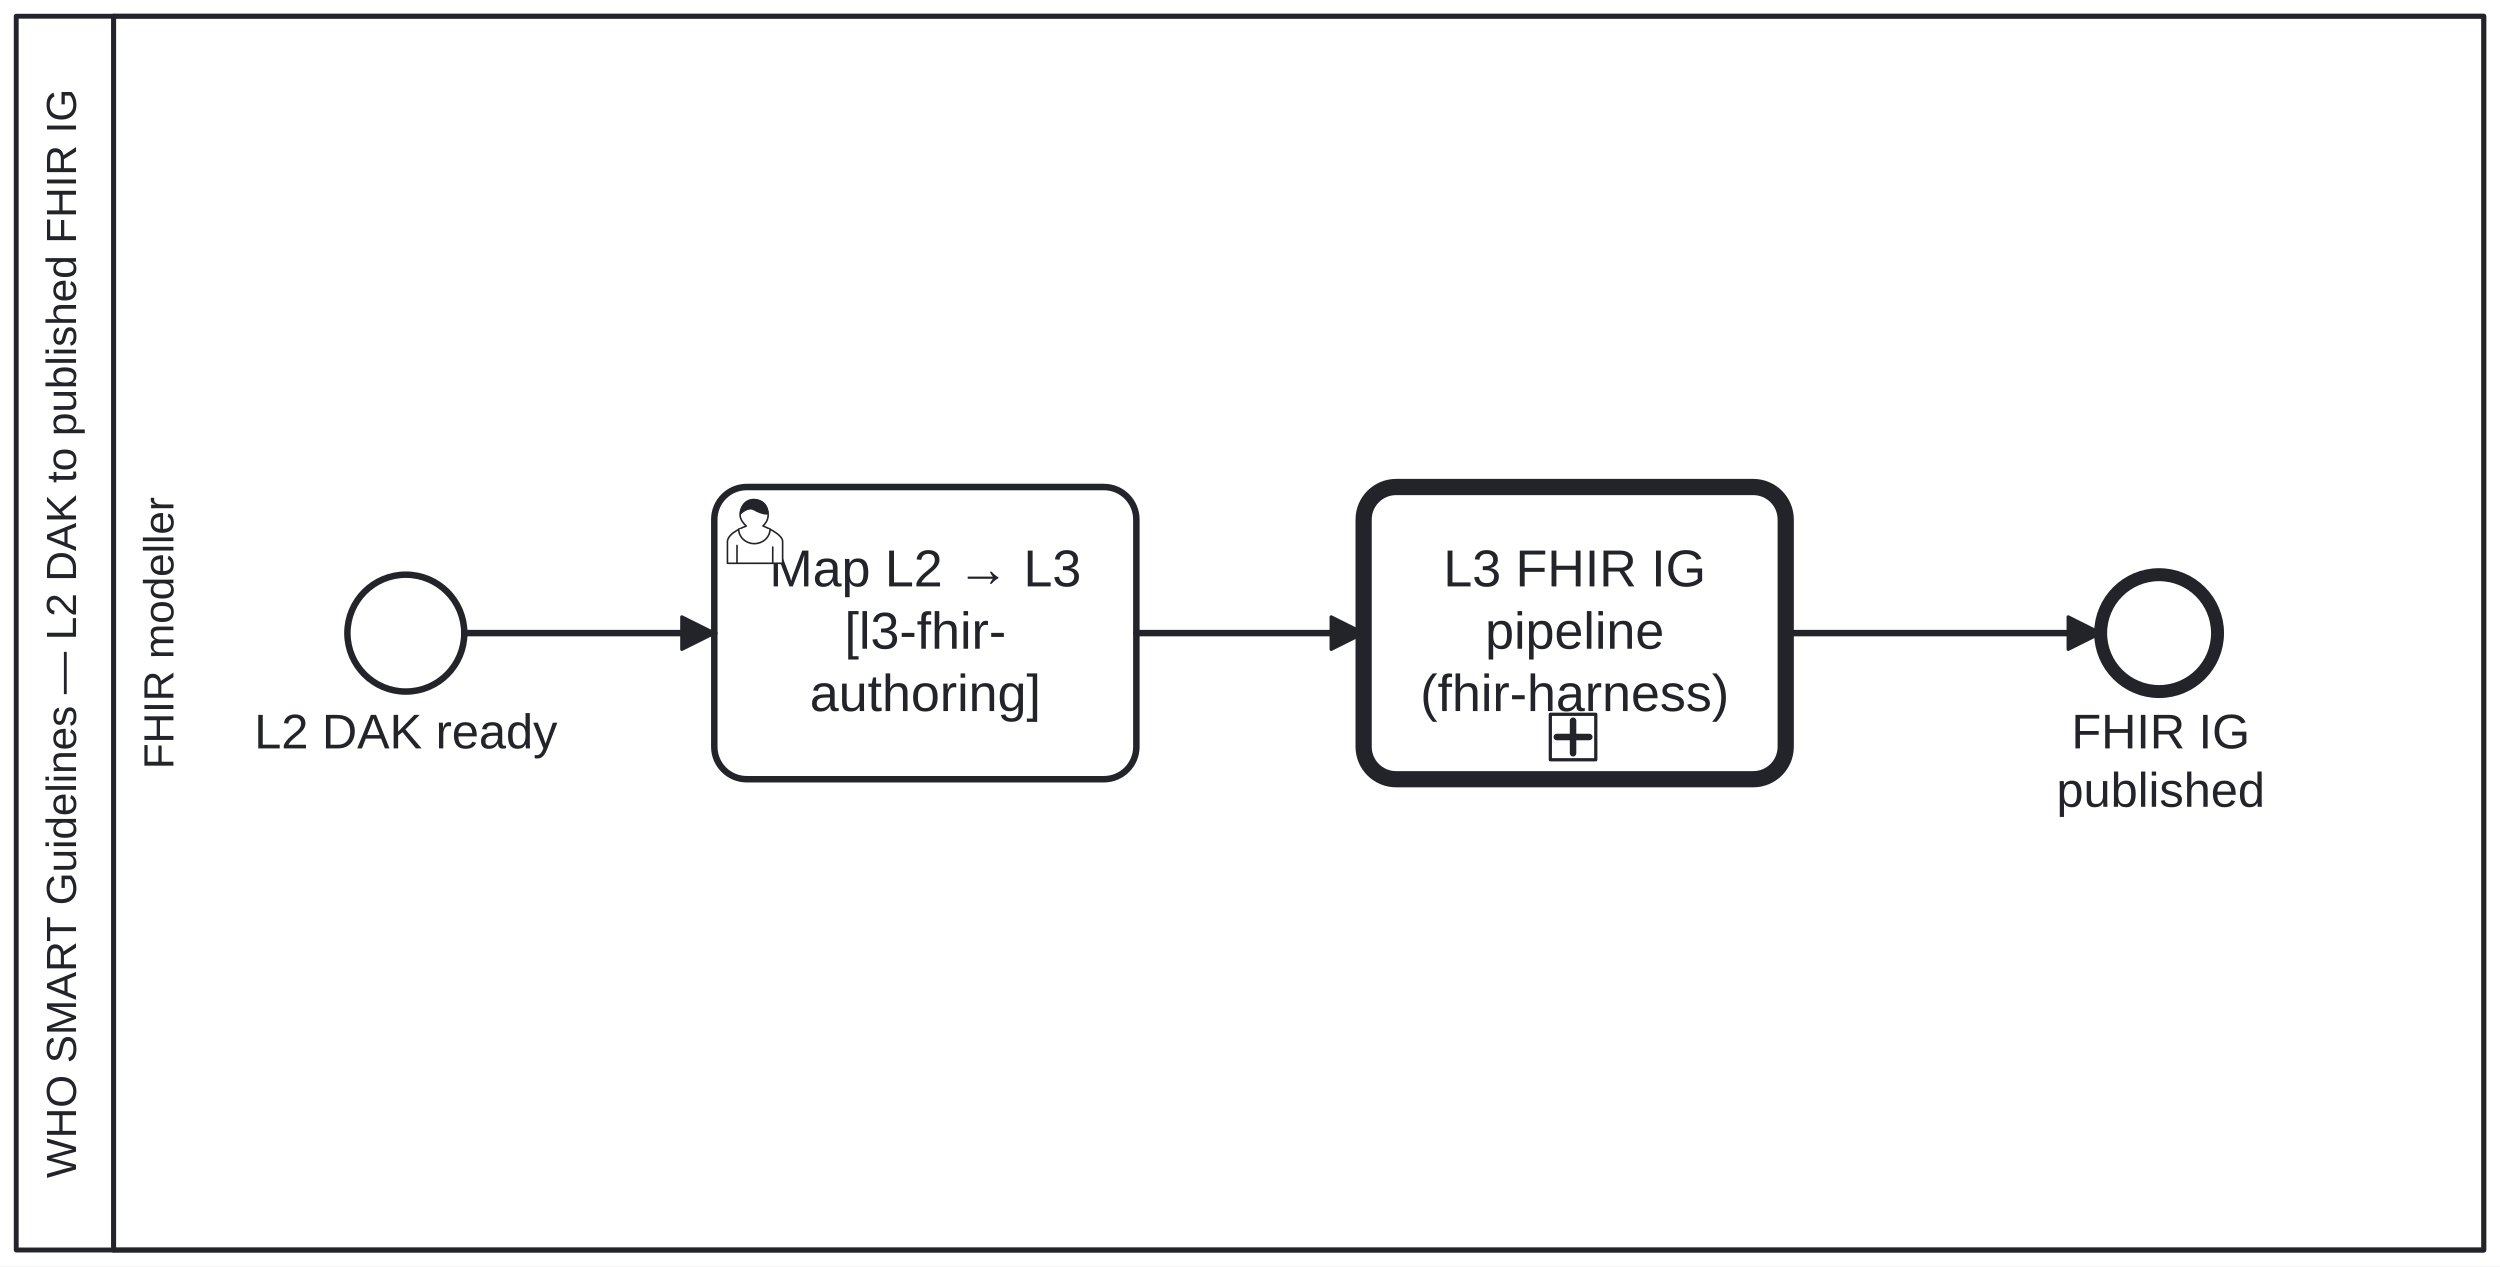
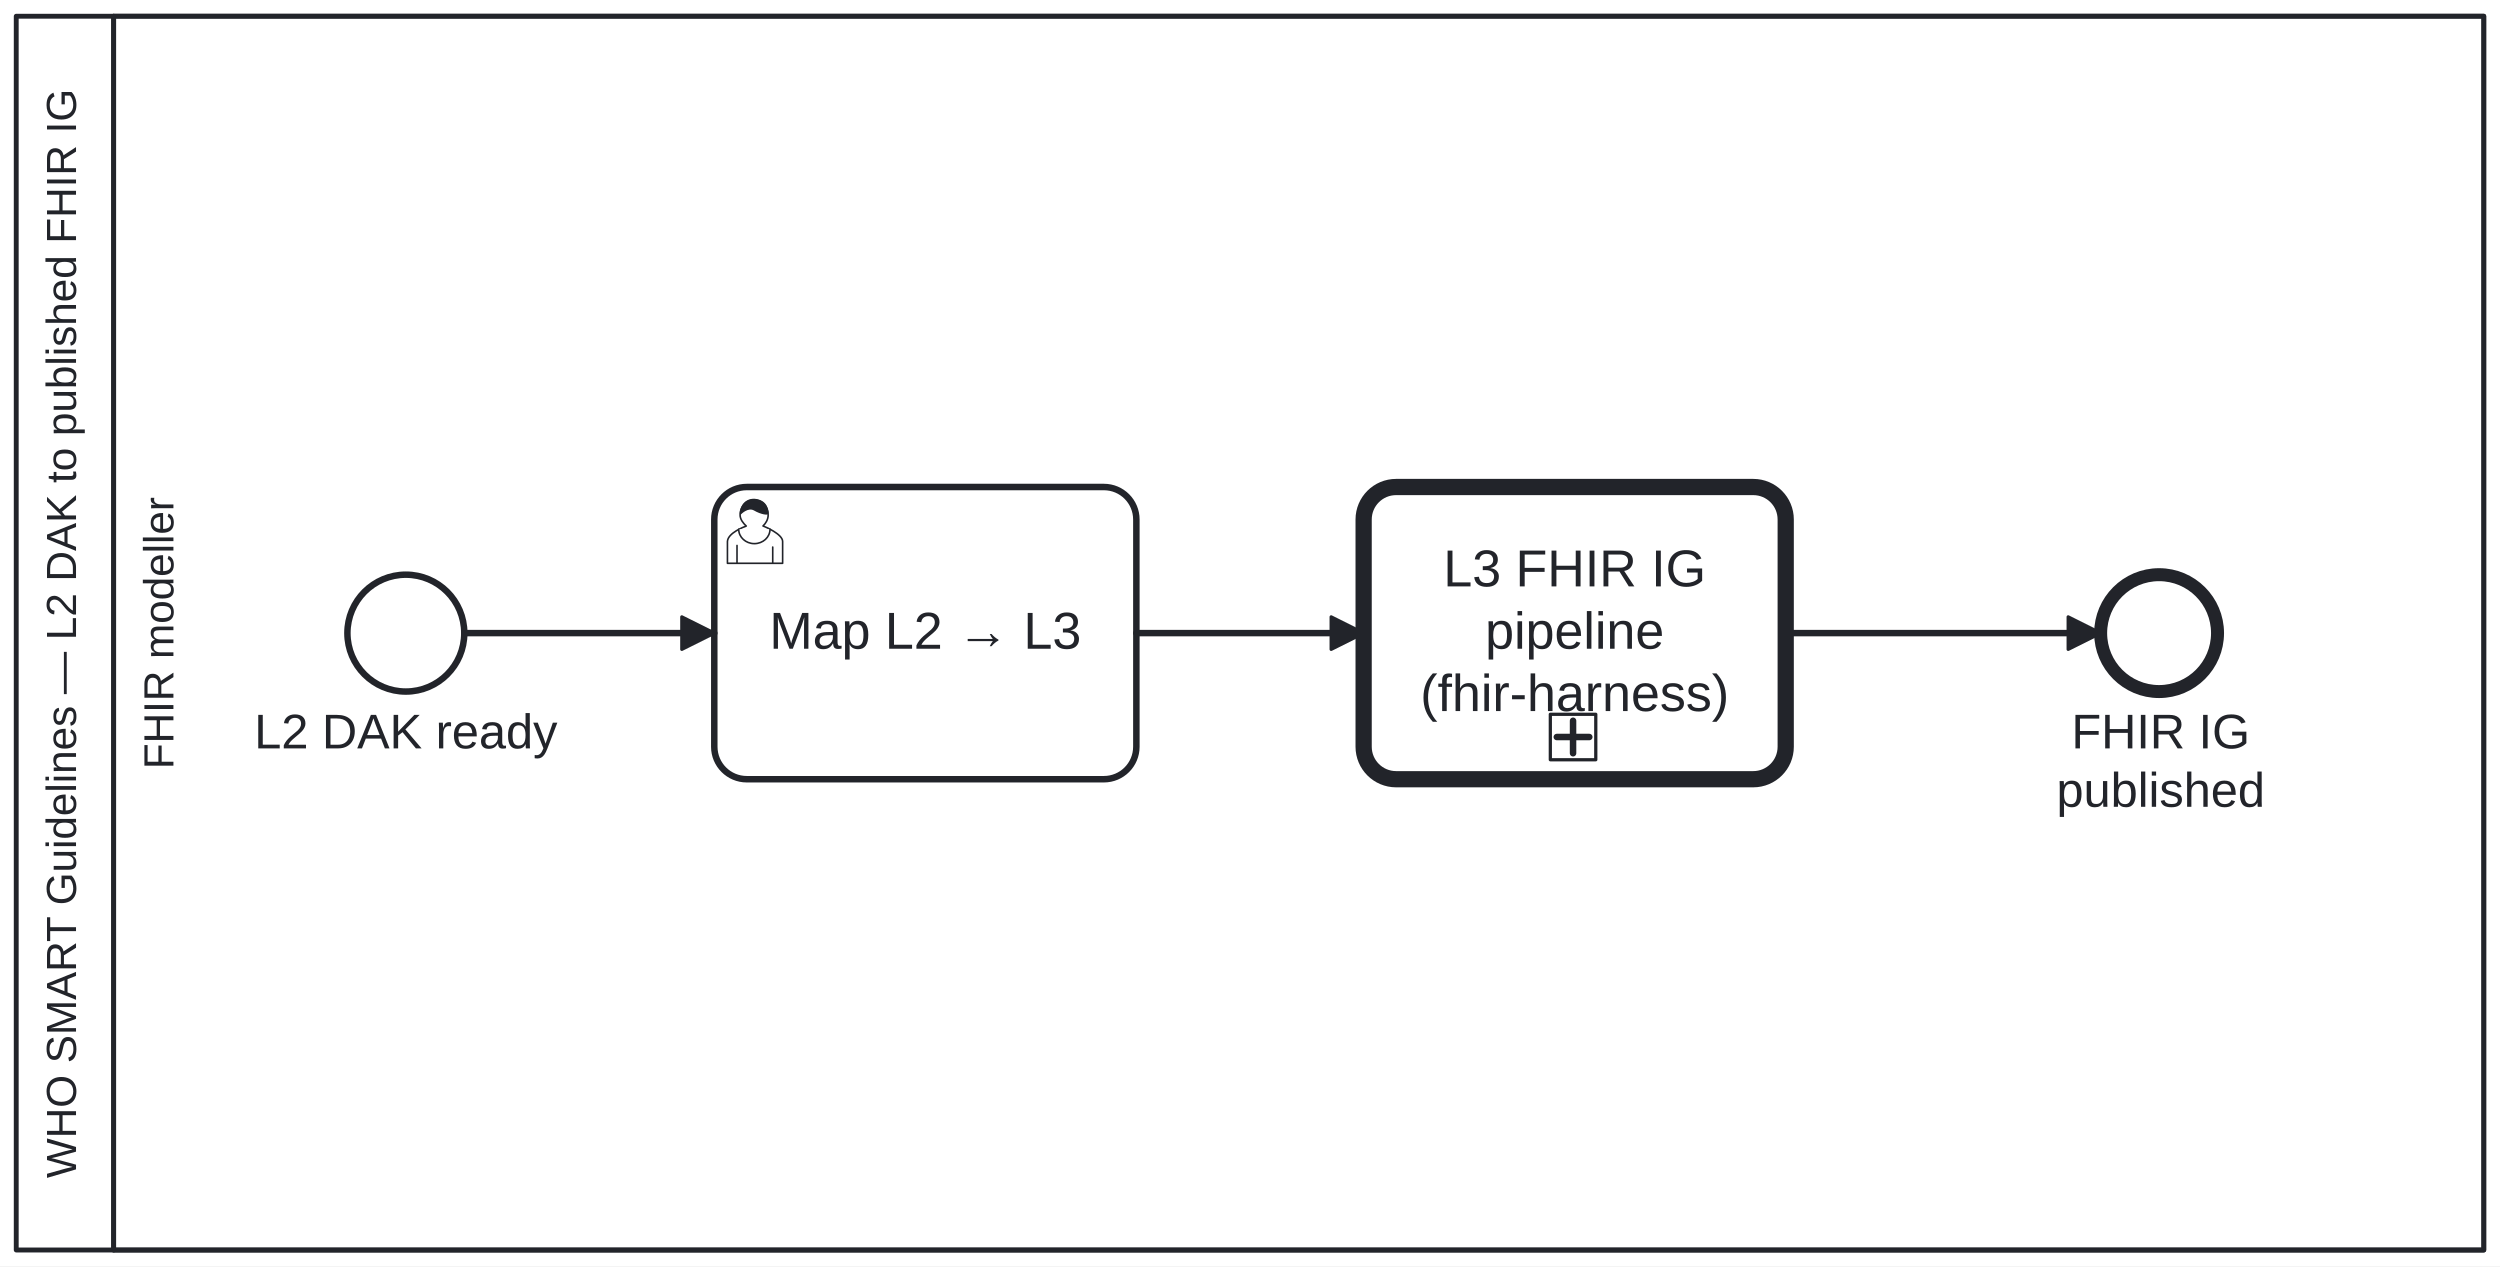
<svg xmlns="http://www.w3.org/2000/svg" width="100%" style="max-width:100%;height:auto" viewBox="155 75 770 390" version="1.1">
  <rect x="155" y="75" width="770" height="390" fill="#ffffff" />
  <g class="djs-group">
    <g class="djs-element djs-shape" data-element-id="Participant_DakL3Ig" style="display: block;" transform="matrix(1 0 0 1 160 80)">
      <g class="djs-visual">
        <rect x="0" y="0" width="760" height="380" rx="0" ry="0" style="stroke-linecap: round; stroke-linejoin: round; stroke: rgb(34, 36, 42); stroke-width: 1.5px; fill: white; fill-opacity: 0.95;" />
        <path style="fill: none; stroke-linecap: round; stroke-linejoin: round; stroke: rgb(34, 36, 42); stroke-width: 1.5px;" d="M30,0L30,380" />
        <text lineHeight="1.05" class="djs-label" transform="matrix(-1.83697e-16 -1 1 -1.83697e-16 0 380)" style="font-family: Arial, sans-serif; font-size: 13px; font-weight: normal; fill: rgb(34, 36, 42);">
          <tspan x="22.146" y="18.413">WHO SMART Guidelines — L2 DAK to published FHIR IG</tspan>
        </text>
      </g>
      <rect class="djs-hit djs-hit-all" x="0" y="0" width="760" height="380" style="fill: none; stroke-opacity: 0; stroke: white; stroke-width: 15px;" />
    </g>
    <g class="djs-children">
      <g class="djs-group">
        <g class="djs-element djs-shape" data-element-id="Lane_Modeller" style="display: block;" transform="matrix(1 0 0 1 190 80)">
          <g class="djs-visual">
            <rect x="0" y="0" width="730" height="380" rx="0" ry="0" style="stroke-linecap: round; stroke-linejoin: round; stroke: rgb(34, 36, 42); stroke-width: 1.5px; fill: white; fill-opacity: 0.25;" />
            <text lineHeight="1.05" class="djs-label" transform="matrix(-1.83697e-16 -1 1 -1.83697e-16 0 380)" style="font-family: Arial, sans-serif; font-size: 13px; font-weight: normal; fill: rgb(34, 36, 42);">
              <tspan x="148.102" y="18.413">FHIR modeller</tspan>
            </text>
          </g>
          <rect class="djs-hit djs-hit-all" x="0" y="0" width="730" height="380" style="fill: none; stroke-opacity: 0; stroke: white; stroke-width: 15px;" />
        </g>
      </g>
      <g class="djs-group">
        <g class="djs-element djs-shape" data-element-id="StartEvent_L2Ready" style="display: block;" transform="matrix(1 0 0 1 262 252)">
          <g class="djs-visual">
            <circle cx="18" cy="18" r="18" style="stroke-linecap: round; stroke-linejoin: round; stroke: rgb(34, 36, 42); stroke-width: 2px; fill: white; fill-opacity: 0.95;" />
          </g>
          <rect class="djs-hit djs-hit-all" x="0" y="0" width="36" height="36" style="fill: none; stroke-opacity: 0; stroke: white; stroke-width: 15px;" />
        </g>
      </g>
      <g class="djs-group">
        <g class="djs-element djs-shape" data-element-id="StartEvent_L2Ready_label" style="display: block;" transform="matrix(1 0 0 1 233 292)">
          <g class="djs-visual">
            <text lineHeight="1.2" class="djs-label" style="font-family: Arial, sans-serif; font-size: 15px; font-weight: normal; fill: rgb(34, 36, 42);">
              <tspan x="0.308" y="13.5">L2 DAK ready</tspan>
            </text>
          </g>
          <rect class="djs-hit djs-hit-all" x="0" y="0" width="94" height="18" style="fill: none; stroke-opacity: 0; stroke: white; stroke-width: 15px;" />
        </g>
      </g>
      <g class="djs-group">
        <g class="djs-element djs-shape" data-element-id="Task_MapL2" style="display: block;" transform="matrix(1 0 0 1 375 225)">
          <g class="djs-visual">
            <rect x="0" y="0" width="130" height="90" rx="10" ry="10" style="stroke-linecap: round; stroke-linejoin: round; stroke: rgb(34, 36, 42); stroke-width: 2px; fill: white; fill-opacity: 0.95;" />
            <text lineHeight="1.2" class="djs-label" style="font-family: Arial, sans-serif; font-size: 16px; font-weight: normal; fill: rgb(34, 36, 42);">
-               <tspan x="16.973" y="30.6">Map L2 → L3</tspan>
-               <tspan x="40.109" y="49.8">[l3-fhir-</tspan>
-               <tspan x="29.418" y="69">authoring]</tspan>
+               <tspan x="16.973" y="49.8">Map L2 → L3</tspan>
            </text>
            <path d="m 15,12 c 0.909,-0.845 1.594,-2.049 1.594,-3.385 0,-2.554 -1.805,-4.622 -4.357,-4.622 -2.552,0 -4.288,2.068 -4.288,4.622 0,1.348 0.974,2.562 1.896,3.405 -0.529,0.187 -5.669,2.097 -5.794,4.756 v 6.718 h 17 v -6.718 c 0,-2.298 -5.528,-4.595 -6.051,-4.776 zm -8,6 l 0,5.5 m 11,0 l 0,-5" style="fill: white; stroke-linecap: round; stroke-linejoin: round; stroke: rgb(34, 36, 42); stroke-width: 0.5px;" />
            <path d="m 15,12 m 2.162,1.009 c 0,2.447 -2.158,4.431 -4.821,4.431 -2.665,0 -4.822,-1.981 -4.822,-4.431 " style="fill: white; stroke-linecap: round; stroke-linejoin: round; stroke: rgb(34, 36, 42); stroke-width: 0.5px;" />
            <path d="m 15,12 m -6.9,-3.80 c 0,0 2.251,-2.358 4.274,-1.177 2.024,1.181 4.221,1.537 4.124,0.965 -0.098,-0.57 -0.117,-3.791 -4.191,-4.136 -3.575,0.001 -4.208,3.367 -4.207,4.348 z" style="fill: rgb(34, 36, 42); stroke-linecap: round; stroke-linejoin: round; stroke: rgb(34, 36, 42); stroke-width: 0.5px;" />
          </g>
          <rect class="djs-hit djs-hit-all" x="0" y="0" width="130" height="90" style="fill: none; stroke-opacity: 0; stroke: white; stroke-width: 15px;" />
        </g>
      </g>
      <g class="djs-group">
        <g class="djs-element djs-shape" data-element-id="CallActivity_L3Fhir" style="display: block;" transform="matrix(1 0 0 1 575 225)">
          <g class="djs-visual">
            <rect x="0" y="0" width="130" height="90" rx="10" ry="10" style="stroke-linecap: round; stroke-linejoin: round; stroke: rgb(34, 36, 42); stroke-width: 5px; fill: white; fill-opacity: 0.95;" />
            <text lineHeight="1.2" class="djs-label" style="font-family: Arial, sans-serif; font-size: 16px; font-weight: normal; fill: rgb(34, 36, 42);">
              <tspan x="24.547" y="30.6">L3 FHIR IG </tspan>
              <tspan x="37.422" y="49.8">pipeline</tspan>
              <tspan x="17.434" y="69">(fhir-harness)</tspan>
            </text>
            <rect x="0" y="0" width="14" height="14" rx="0" ry="0" style="stroke-linecap: round; stroke-linejoin: round; stroke: rgb(34, 36, 42); stroke-width: 1px; fill: white;" transform="matrix(1 0 0 1 57.5 70)" />
            <path data-marker="sub-process" d="m57.5,70 m 7,2 l 0,10 m -5,-5 l 10,0" style="fill: white; stroke-linecap: round; stroke-linejoin: round; stroke: rgb(34, 36, 42); stroke-width: 2px;" />
          </g>
          <rect class="djs-hit djs-hit-all" x="0" y="0" width="130" height="90" style="fill: none; stroke-opacity: 0; stroke: white; stroke-width: 15px;" />
        </g>
      </g>
      <g class="djs-group">
        <g class="djs-element djs-shape" data-element-id="EndEvent_IgPublished" style="display: block;" transform="matrix(1 0 0 1 802 252)">
          <g class="djs-visual">
            <circle cx="18" cy="18" r="18" style="stroke-linecap: round; stroke-linejoin: round; stroke: rgb(34, 36, 42); stroke-width: 4px; fill: white; fill-opacity: 0.95;" />
          </g>
          <rect class="djs-hit djs-hit-all" x="0" y="0" width="36" height="36" style="fill: none; stroke-opacity: 0; stroke: white; stroke-width: 15px;" />
        </g>
      </g>
      <g class="djs-group">
        <g class="djs-element djs-shape" data-element-id="EndEvent_IgPublished_label" style="display: block;" transform="matrix(1 0 0 1 788 292)">
          <g class="djs-visual">
            <text lineHeight="1.2" class="djs-label" style="font-family: Arial, sans-serif; font-size: 15px; font-weight: normal; fill: rgb(34, 36, 42);">
              <tspan x="5.001" y="13.5">FHIR IG </tspan>
              <tspan x="0.391" y="31.5">published</tspan>
            </text>
          </g>
          <rect class="djs-hit djs-hit-all" x="0" y="0" width="65" height="36" style="fill: none; stroke-opacity: 0; stroke: white; stroke-width: 15px;" />
        </g>
      </g>
      <g class="djs-group">
        <g class="djs-element djs-connection" data-element-id="D01" style="display: block;">
          <g class="djs-visual">
            <defs>
              <marker id="bpmn-marker-1" viewBox="0 0 20 20" refX="11" refY="10" markerWidth="10" markerHeight="10" orient="auto">
                <path d="M 1 5 L 11 10 L 1 15 Z" style="stroke-linecap: round; stroke-linejoin: round; stroke: rgb(34, 36, 42); stroke-width: 1px; fill: rgb(34, 36, 42);" />
              </marker>
            </defs>
            <path data-corner-radius="5" style="fill: none; stroke-linecap: round; stroke-linejoin: round; stroke: rgb(34, 36, 42); stroke-width: 2px; marker-end: url('#bpmn-marker-1');" d="M298,270L375,270" />
          </g>
          <path d="M298,270L375,270" class="djs-hit djs-hit-stroke" style="fill: none; stroke-opacity: 0; stroke: white; stroke-width: 15px;" />
        </g>
      </g>
      <g class="djs-group">
        <g class="djs-element djs-connection" data-element-id="D02" style="display: block;">
          <g class="djs-visual">
            <defs>
              <marker id="bpmn-marker-2" viewBox="0 0 20 20" refX="11" refY="10" markerWidth="10" markerHeight="10" orient="auto">
                <path d="M 1 5 L 11 10 L 1 15 Z" style="stroke-linecap: round; stroke-linejoin: round; stroke: rgb(34, 36, 42); stroke-width: 1px; fill: rgb(34, 36, 42);" />
              </marker>
            </defs>
            <path data-corner-radius="5" style="fill: none; stroke-linecap: round; stroke-linejoin: round; stroke: rgb(34, 36, 42); stroke-width: 2px; marker-end: url('#bpmn-marker-2');" d="M505,270L575,270" />
          </g>
          <path d="M505,270L575,270" class="djs-hit djs-hit-stroke" style="fill: none; stroke-opacity: 0; stroke: white; stroke-width: 15px;" />
        </g>
      </g>
      <g class="djs-group">
        <g class="djs-element djs-connection" data-element-id="D03" style="display: block;">
          <g class="djs-visual">
            <defs>
              <marker id="bpmn-marker-3" viewBox="0 0 20 20" refX="11" refY="10" markerWidth="10" markerHeight="10" orient="auto">
                <path d="M 1 5 L 11 10 L 1 15 Z" style="stroke-linecap: round; stroke-linejoin: round; stroke: rgb(34, 36, 42); stroke-width: 1px; fill: rgb(34, 36, 42);" />
              </marker>
            </defs>
            <path data-corner-radius="5" style="fill: none; stroke-linecap: round; stroke-linejoin: round; stroke: rgb(34, 36, 42); stroke-width: 2px; marker-end: url('#bpmn-marker-3');" d="M705,270L802,270" />
          </g>
          <path d="M705,270L802,270" class="djs-hit djs-hit-stroke" style="fill: none; stroke-opacity: 0; stroke: white; stroke-width: 15px;" />
        </g>
      </g>
    </g>
  </g>
</svg>
